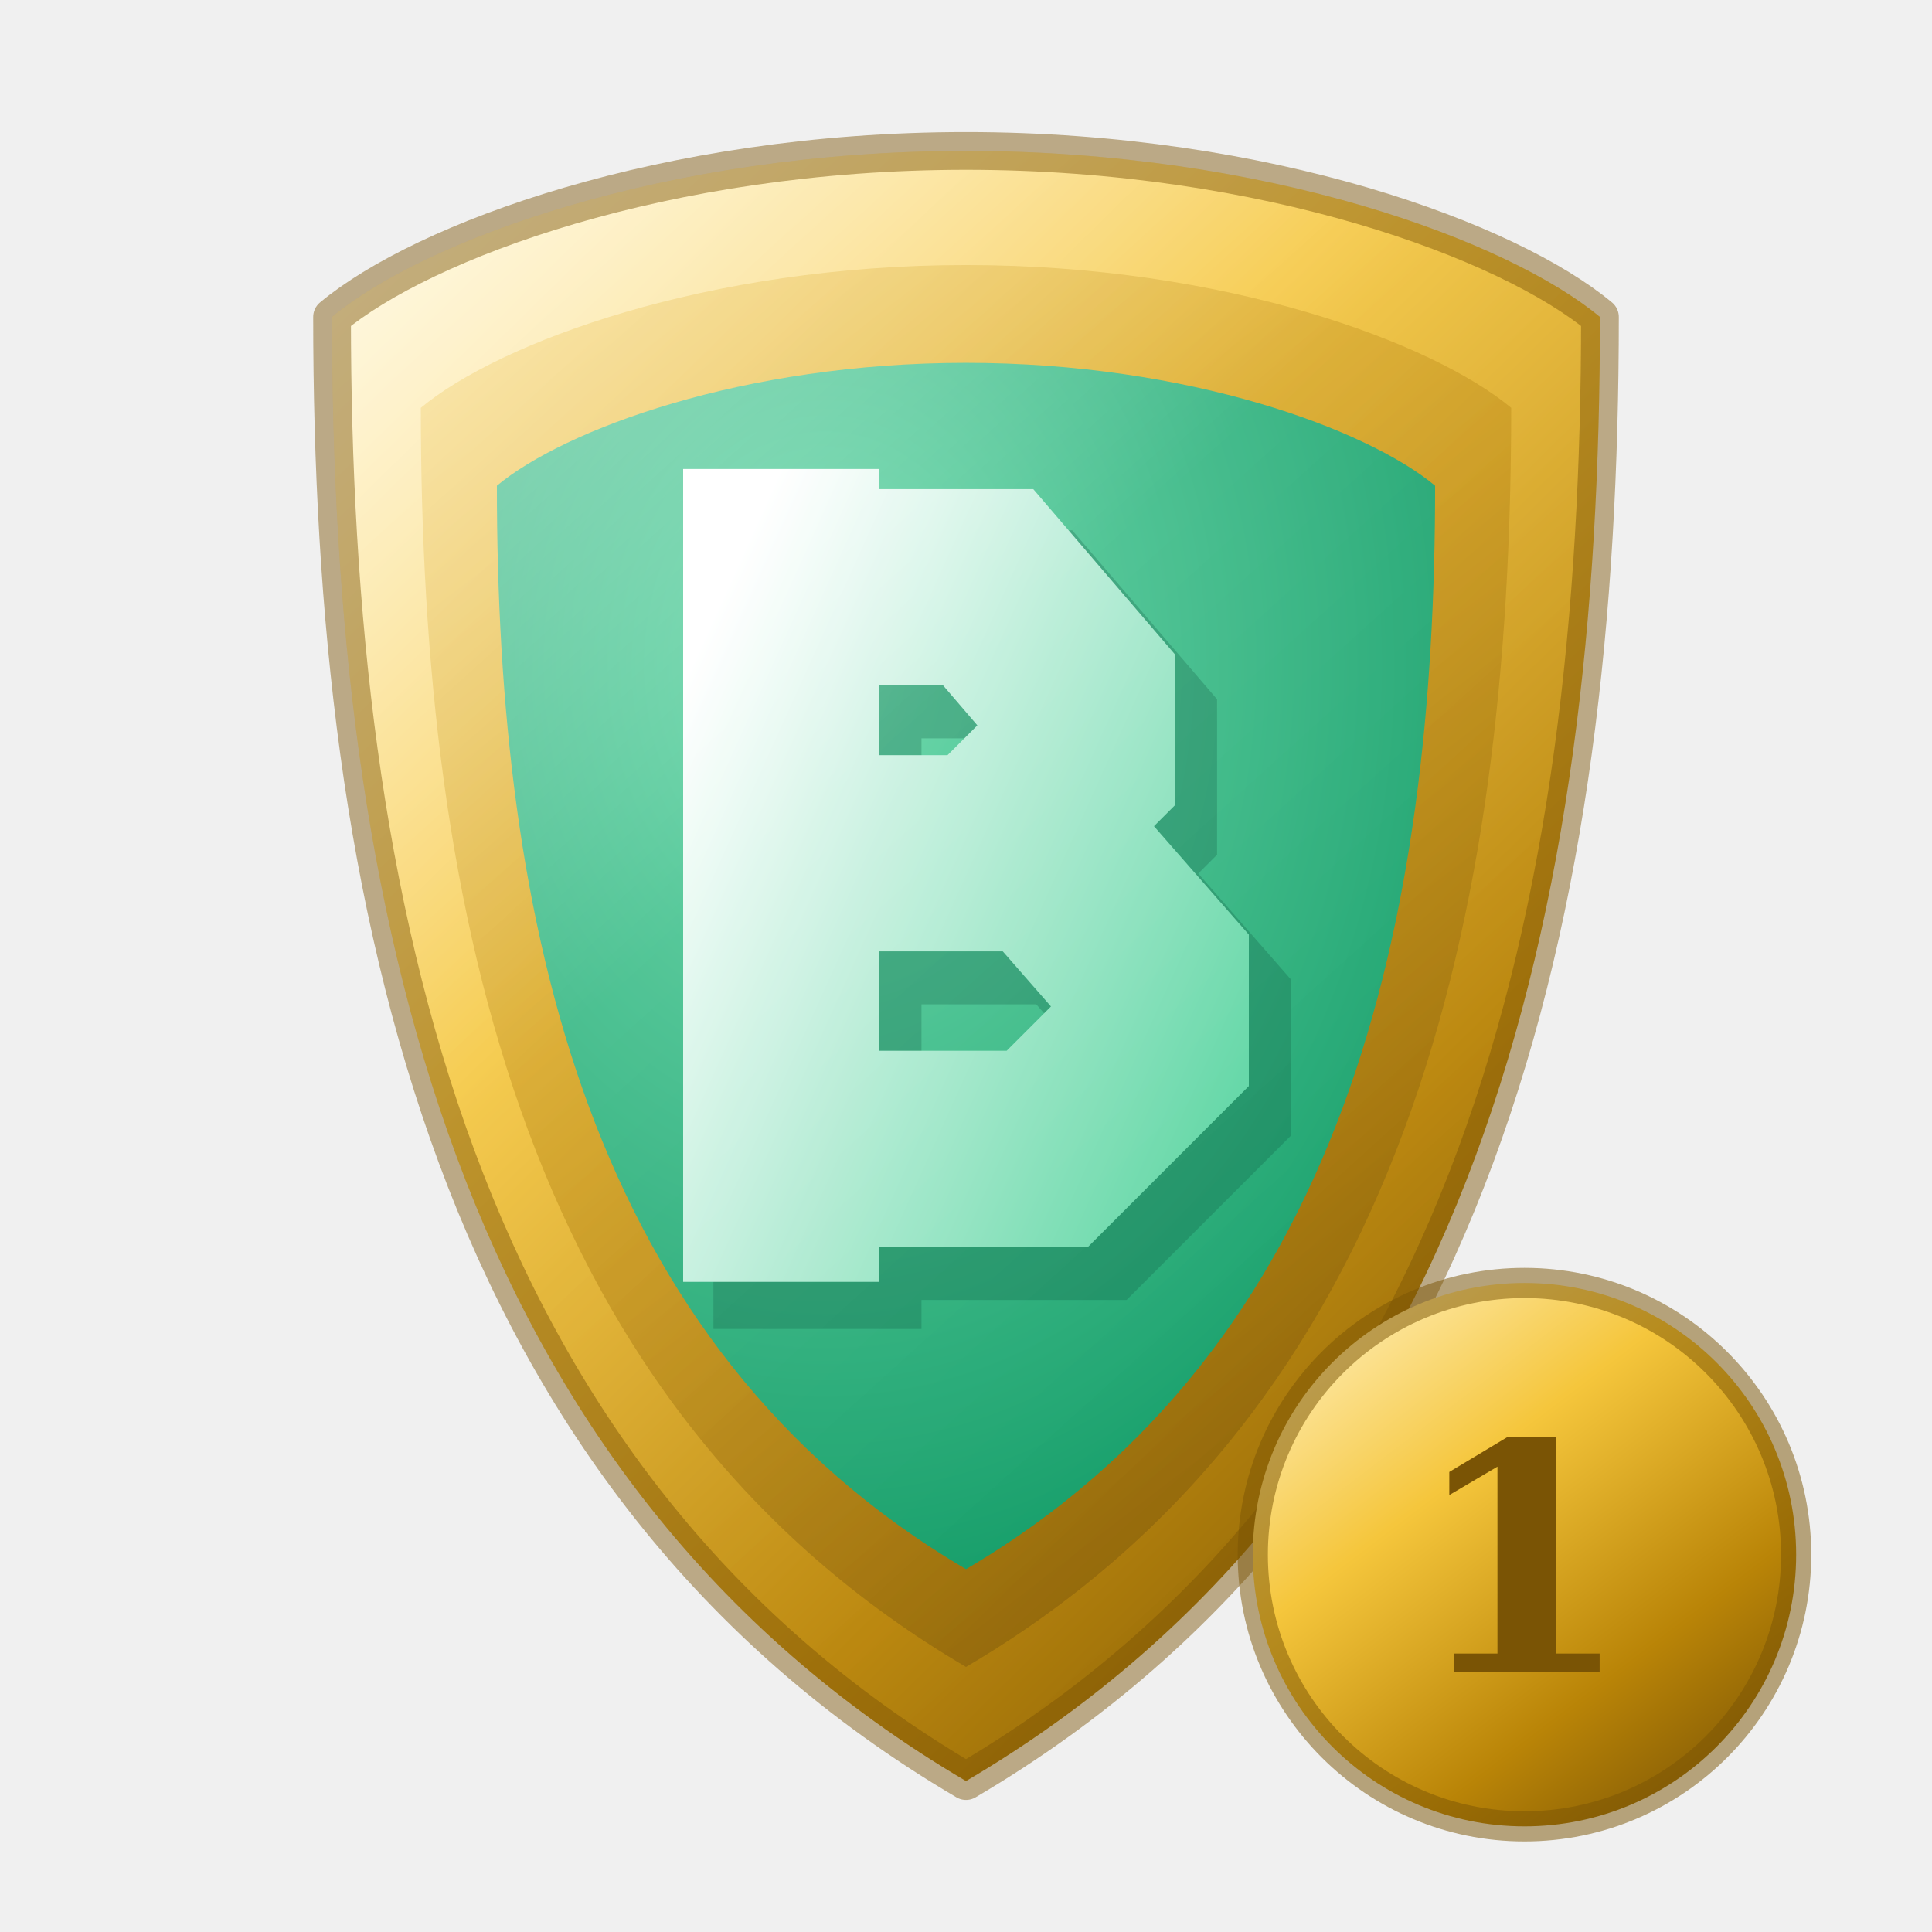
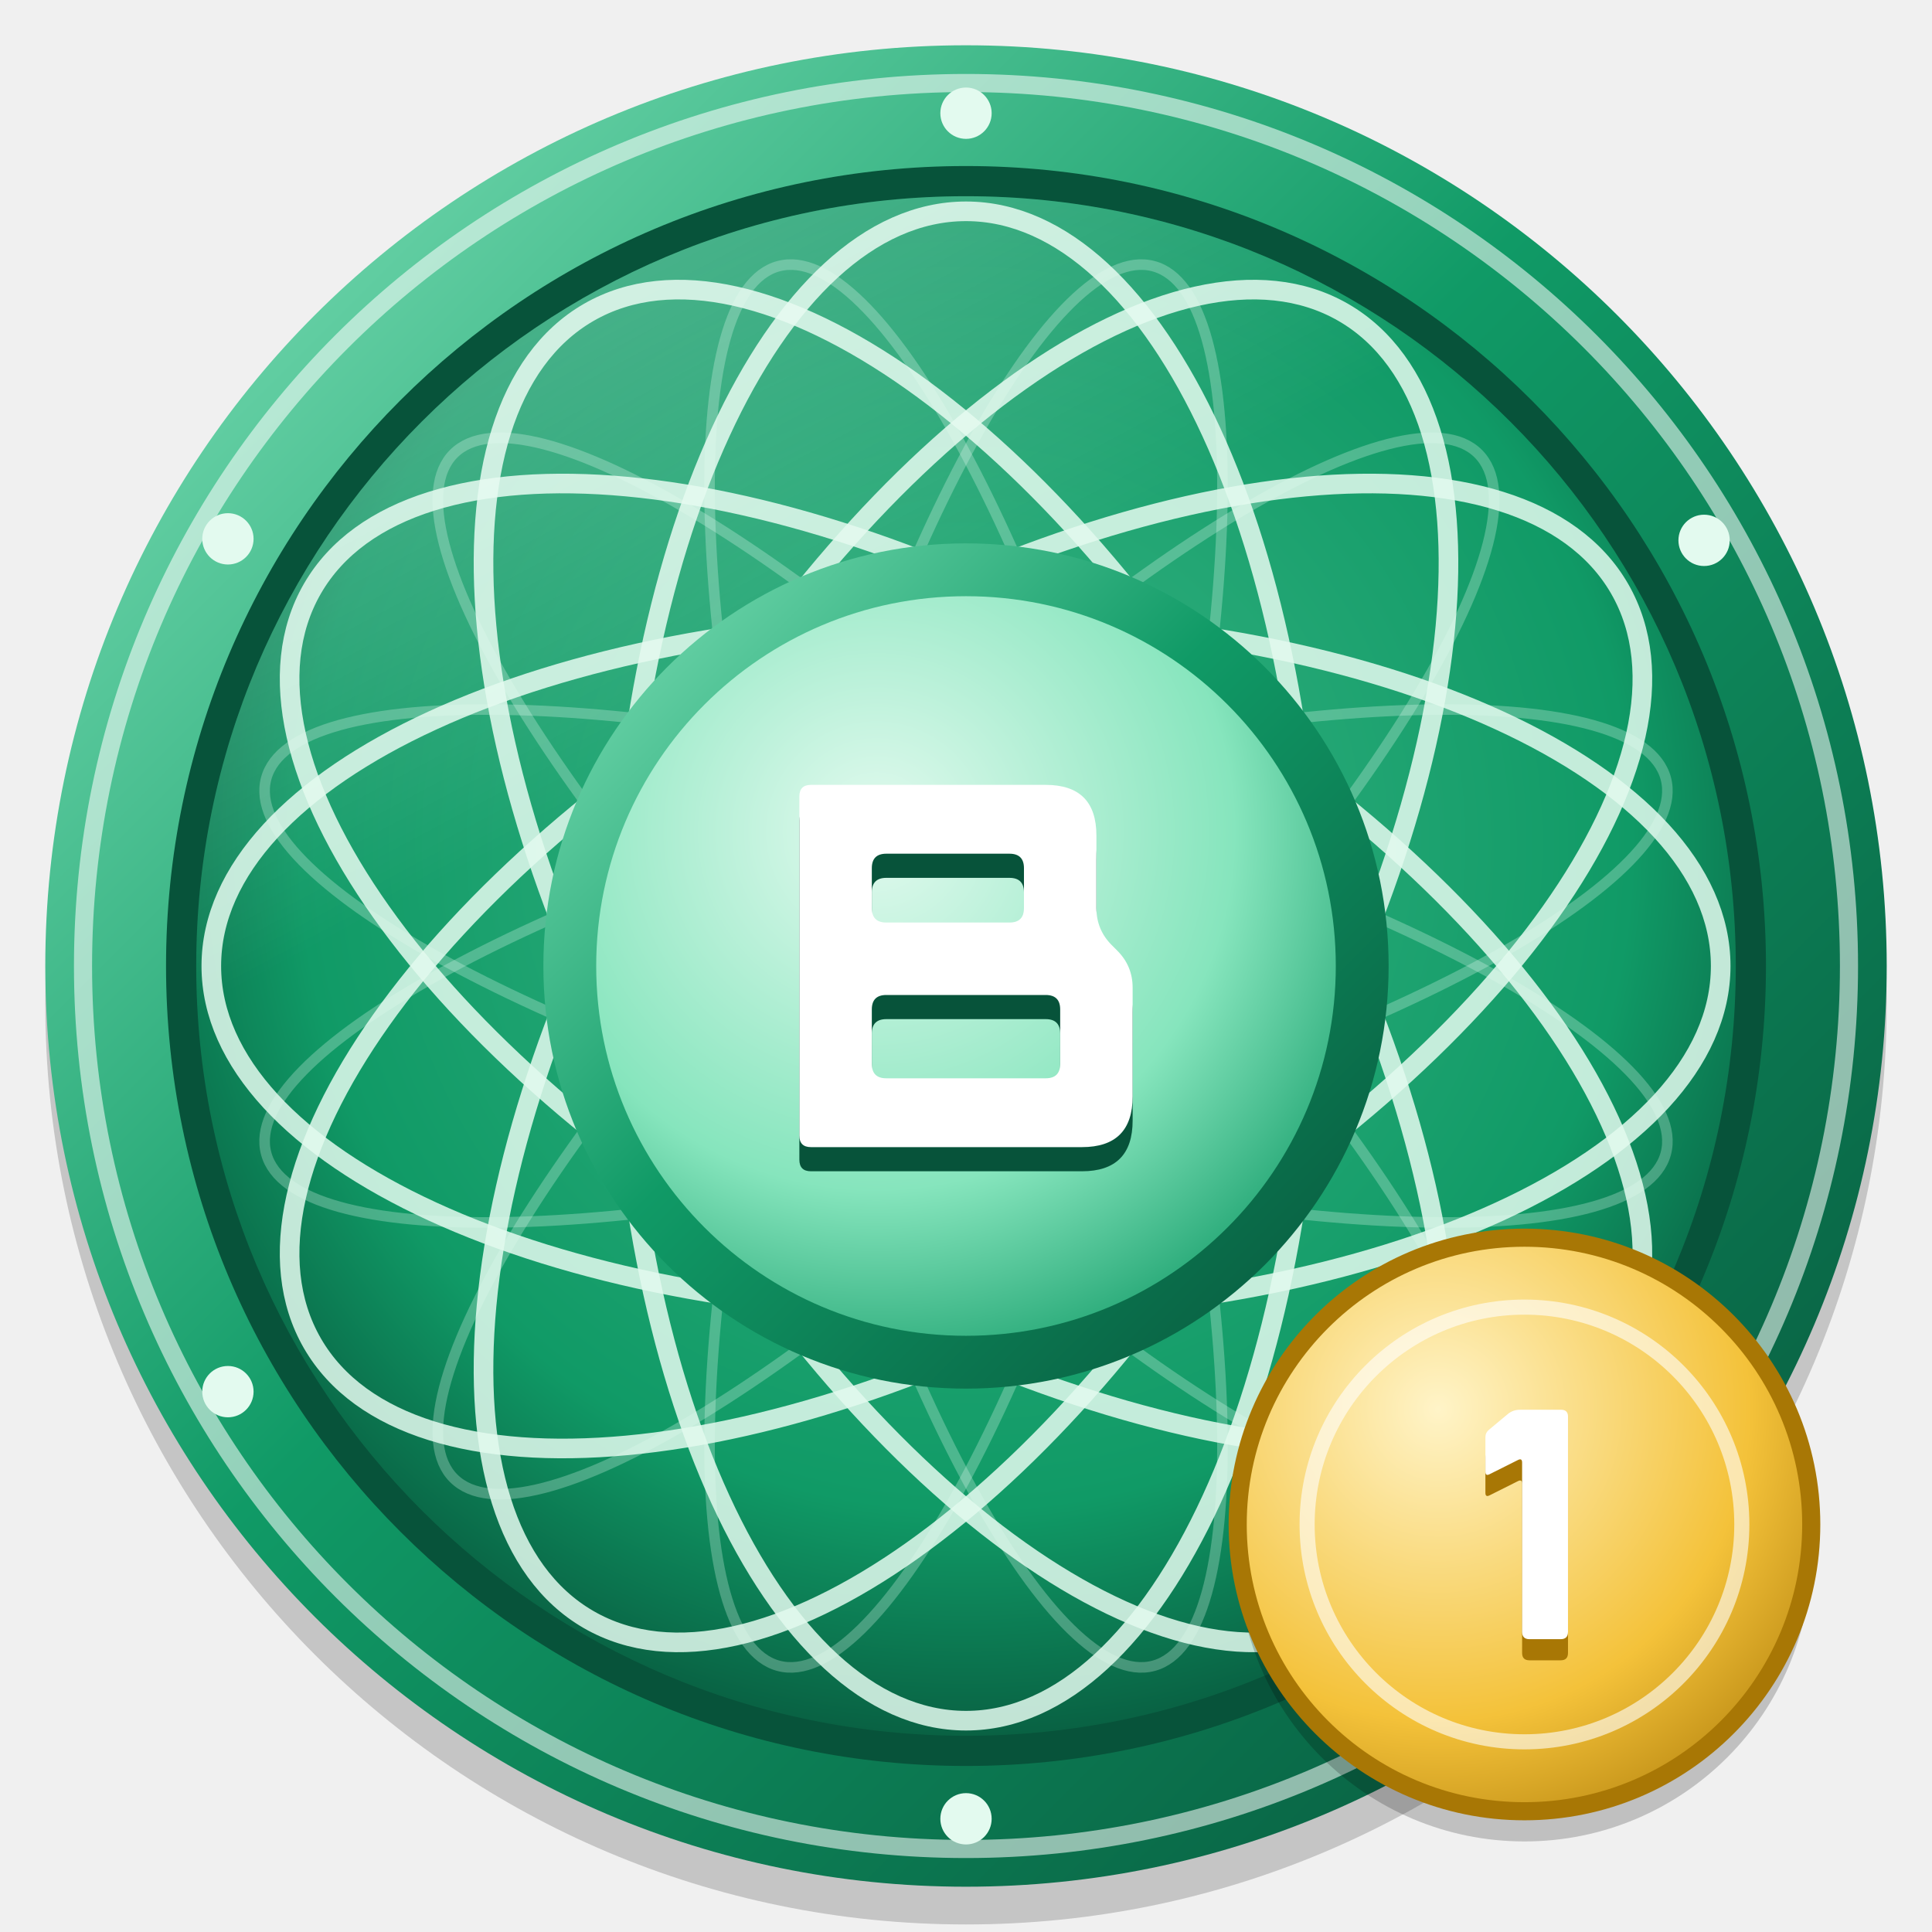
- <svg xmlns="http://www.w3.org/2000/svg" width="128" height="128" viewBox="0 0 128 128" fill="none">
+ <svg xmlns="http://www.w3.org/2000/svg" viewBox="0 0 128 128" fill="none">
  <defs>
-     <linearGradient id="Lbetashieldlogo1p" x1="12%" y1="0%" x2="88%" y2="100%">
-       <stop offset="0" stop-color="#FFF0BE" stop-opacity="1" />
-       <stop offset="0.35" stop-color="#F5C63C" stop-opacity="1" />
-       <stop offset="0.72" stop-color="#B98407" stop-opacity="1" />
-       <stop offset="1" stop-color="#7A5405" stop-opacity="1" />
+     <linearGradient id="robeta1rim" x1="0" y1="0" x2="1" y2="1">
+       <stop offset="0" stop-color="#86E5BD" />
+       <stop offset=".45" stop-color="#109A66" />
+       <stop offset="1" stop-color="#07533A" />
    </linearGradient>
-     <linearGradient id="Lbetashieldlogo1i" x1="0%" y1="0%" x2="60%" y2="100%">
-       <stop offset="0" stop-color="#F5C63C" stop-opacity="1" />
-       <stop offset="0.55" stop-color="#B98407" stop-opacity="1" />
-       <stop offset="1" stop-color="#7A5405" stop-opacity="1" />
+     <radialGradient id="robeta1face" cx=".5" cy=".42" r=".62">
+       <stop offset="0" stop-color="#39B484" />
+       <stop offset=".7" stop-color="#109A66" />
+       <stop offset="1" stop-color="#07533A" />
+     </radialGradient>
+     <radialGradient id="robeta1med" cx=".38" cy=".32" r=".8">
+       <stop offset="0" stop-color="#E3FAEF" />
+       <stop offset=".6" stop-color="#86E5BD" />
+       <stop offset="1" stop-color="#109A66" />
+     </radialGradient>
+     <linearGradient id="robeta1shine" x1="0" y1="0" x2=".7" y2="1">
+       <stop offset="0" stop-color="#fff" stop-opacity=".5" />
+       <stop offset=".5" stop-color="#fff" stop-opacity="0" />
    </linearGradient>
-     <linearGradient id="Lbetashieldlogo1g" x1="0%" y1="0%" x2="70%" y2="100%">
-       <stop offset="0" stop-color="#FFFFFF" stop-opacity="0.55" />
-       <stop offset="0.45" stop-color="#FFFFFF" stop-opacity="0.1" />
-       <stop offset="1" stop-color="#FFFFFF" stop-opacity="0" />
-     </linearGradient>
-     <radialGradient id="Lbetashieldlogo1c" cx="35%" cy="25%" r="80%">
-       <stop offset="0" stop-color="#5FD6A4" stop-opacity="1" />
-       <stop offset="1" stop-color="#0E9A64" stop-opacity="1" />
+     <clipPath id="robeta1clip">
+       <circle cx="64" cy="64" r="51" />
+     </clipPath>
+   </defs>
+   <circle cx="64" cy="66.5" r="61" fill="#000" opacity=".18" />
+   <circle cx="64" cy="64" r="61" fill="url(#robeta1rim)" />
+   <circle cx="64" cy="64" r="58.5" fill="none" stroke="#fff" stroke-opacity=".55" stroke-width="1.2" />
+   <circle cx="64.0" cy="7.5" r="1.7" fill="#E3FAEF" />
+   <circle cx="112.9" cy="35.8" r="1.7" fill="#E3FAEF" />
+   <circle cx="112.9" cy="92.2" r="1.7" fill="#E3FAEF" />
+   <circle cx="64.0" cy="120.5" r="1.7" fill="#E3FAEF" />
+   <circle cx="15.1" cy="92.2" r="1.7" fill="#E3FAEF" />
+   <circle cx="15.1" cy="35.7" r="1.7" fill="#E3FAEF" />
+   <circle cx="64" cy="64" r="53" fill="#07533A" />
+   <circle cx="64" cy="64" r="51" fill="url(#robeta1face)" />
+   <g clip-path="url(#robeta1clip)">
+     <ellipse cx="64" cy="64" rx="48" ry="12" fill="none" stroke="#E3FAEF" stroke-opacity=".28" stroke-width=".7" transform="rotate(15.00 64 64)" />
+     <ellipse cx="64" cy="64" rx="48" ry="12" fill="none" stroke="#E3FAEF" stroke-opacity=".28" stroke-width=".7" transform="rotate(45.00 64 64)" />
+     <ellipse cx="64" cy="64" rx="48" ry="12" fill="none" stroke="#E3FAEF" stroke-opacity=".28" stroke-width=".7" transform="rotate(75.00 64 64)" />
+     <ellipse cx="64" cy="64" rx="48" ry="12" fill="none" stroke="#E3FAEF" stroke-opacity=".28" stroke-width=".7" transform="rotate(105.00 64 64)" />
+     <ellipse cx="64" cy="64" rx="48" ry="12" fill="none" stroke="#E3FAEF" stroke-opacity=".28" stroke-width=".7" transform="rotate(135.00 64 64)" />
+     <ellipse cx="64" cy="64" rx="48" ry="12" fill="none" stroke="#E3FAEF" stroke-opacity=".28" stroke-width=".7" transform="rotate(165.00 64 64)" />
+     <ellipse cx="64" cy="64" rx="50" ry="23" fill="none" stroke="#E3FAEF" stroke-opacity=".85" stroke-width="1.3" transform="rotate(0.00 64 64)" />
+     <ellipse cx="64" cy="64" rx="50" ry="23" fill="none" stroke="#E3FAEF" stroke-opacity=".85" stroke-width="1.3" transform="rotate(30.00 64 64)" />
+     <ellipse cx="64" cy="64" rx="50" ry="23" fill="none" stroke="#E3FAEF" stroke-opacity=".85" stroke-width="1.3" transform="rotate(60.00 64 64)" />
+     <ellipse cx="64" cy="64" rx="50" ry="23" fill="none" stroke="#E3FAEF" stroke-opacity=".85" stroke-width="1.3" transform="rotate(90.00 64 64)" />
+     <ellipse cx="64" cy="64" rx="50" ry="23" fill="none" stroke="#E3FAEF" stroke-opacity=".85" stroke-width="1.3" transform="rotate(120.00 64 64)" />
+     <ellipse cx="64" cy="64" rx="50" ry="23" fill="none" stroke="#E3FAEF" stroke-opacity=".85" stroke-width="1.3" transform="rotate(150.00 64 64)" />
+     <path d="M0 0 H128 L0 100 Z" fill="url(#robeta1shine)" />
+   </g>
+   <circle cx="64" cy="64" r="28" fill="url(#robeta1rim)" />
+   <circle cx="64" cy="64" r="24.5" fill="url(#robeta1med)" />
+   <g transform="translate(0 1.6)">
+     <path d="M3.20 0.00 L68.00 0.00 Q82.00 0.00 82.00 14.00 L82.00 34.00 Q82.00 40.00 86.24 44.24 L87.76 45.76 Q92.00 50.00 92.00 56.00 L92.00 86.00 Q92.00 100.00 78.00 100.00 L3.20 100.00 Q0.00 100.00 0.00 96.80 L0.00 3.20 Q0.00 0.00 3.20 0.00 Z M20.00 23.00 L20.00 34.00 Q20.00 38.00 24.00 38.00 L58.00 38.00 Q62.00 38.00 62.00 34.00 L62.00 23.00 Q62.00 19.00 58.00 19.00 L24.00 19.00 Q20.00 19.00 20.00 23.00 Z M20.00 62.00 L20.00 77.00 Q20.00 81.00 24.00 81.00 L68.00 81.00 Q72.00 81.00 72.00 77.00 L72.00 62.00 Q72.00 58.00 68.00 58.00 L24.00 58.00 Q20.00 58.00 20.00 62.00 Z" fill="#07533A" fill-rule="evenodd" transform="translate(52.96 52.00) scale(0.24)" />
+   </g>
+   <path d="M3.20 0.00 L68.00 0.00 Q82.00 0.00 82.00 14.00 L82.00 34.00 Q82.00 40.00 86.24 44.24 L87.76 45.76 Q92.00 50.00 92.00 56.00 L92.00 86.00 Q92.00 100.00 78.00 100.00 L3.20 100.00 Q0.00 100.00 0.00 96.80 L0.00 3.20 Q0.00 0.00 3.20 0.00 Z M20.00 23.00 L20.00 34.00 Q20.00 38.00 24.00 38.00 L58.00 38.00 Q62.00 38.00 62.00 34.00 L62.00 23.00 Q62.00 19.00 58.00 19.00 L24.00 19.00 Q20.00 19.00 20.00 23.00 Z M20.00 62.00 L20.00 77.00 Q20.00 81.00 24.00 81.00 L68.00 81.00 Q72.00 81.00 72.00 77.00 L72.00 62.00 Q72.00 58.00 68.00 58.00 L24.00 58.00 Q20.00 58.00 20.00 62.00 Z" fill="#fff" fill-rule="evenodd" transform="translate(52.96 52.00) scale(0.24)" />
+   <defs>
+     <radialGradient id="robeta1pt" cx=".35" cy=".3" r=".9">
+       <stop offset="0" stop-color="#FFF4C8" />
+       <stop offset=".6" stop-color="#F4C23A" />
+       <stop offset="1" stop-color="#A87705" />
    </radialGradient>
  </defs>
-   <path d="M64 10 C84 10 100 16 106 21 C106 60 98 98 64 118 C30 98 22 60 22 21 C28 16 44 10 64 10 Z" fill="url(#Lbetashieldlogo1p)" />
-   <g transform="translate(64,64) scale(.86) translate(-64,-64)">
-     <path d="M64 10 C84 10 100 16 106 21 C106 60 98 98 64 118 C30 98 22 60 22 21 C28 16 44 10 64 10 Z" fill="url(#Lbetashieldlogo1i)" opacity=".55" />
+   <circle cx="101" cy="103" r="19" fill="#000" opacity=".2" />
+   <circle cx="101" cy="101" r="19" fill="url(#robeta1pt)" stroke="#A87705" stroke-width="1.2" />
+   <circle cx="101" cy="101" r="14.4" fill="none" stroke="#fff" stroke-opacity=".6" stroke-width="1" />
+   <g transform="translate(0 1.4)">
+     <path d="M21.00 0.00 L39.00 0.00 Q42.00 0.00 42.00 3.00 L42.00 96.80 Q42.00 100.00 38.80 100.00 L25.20 100.00 Q22.00 100.00 22.00 96.80 L22.00 23.00 Q22.00 21.00 20.21 21.89 L7.79 28.11 Q6.00 29.00 6.00 27.00 L6.00 12.00 Q6.00 10.00 7.54 8.72 L15.70 1.92 Q18.00 0.00 21.00 0.00 Z" fill="#A87705" transform="translate(97.50 93.40) scale(0.152)" />
  </g>
-   <g transform="translate(64,64) scale(.74) translate(-64,-64)">
-     <path d="M64 10 C84 10 100 16 106 21 C106 60 98 98 64 118 C30 98 22 60 22 21 C28 16 44 10 64 10 Z" fill="url(#Lbetashieldlogo1c)" />
-   </g>
-   <defs>
-     <linearGradient id="gLbetashieldlogo1logo" x1="0%" y1="0%" x2="100%" y2="100%">
-       <stop offset="0" stop-color="#FFFFFF" />
-       <stop offset="1" stop-color="#5FD6A4" />
-     </linearGradient>
-   </defs>
-   <g transform="translate(64.00 58.00) scale(0.4896) translate(-63.00 -65.00)">
-     <path d="M38 10 V120 M38 26 H66 L78 40 V50 L66 62 H38 M38 62 H74 L88 78 V88 L74 102 H38" fill="none" stroke-linecap="butt" stroke-linejoin="miter" stroke-miterlimit="2" stroke="#0A6244" stroke-opacity=".34" stroke-width="28.15" transform="translate(4.90 6.37)" />
-     <path d="M38 10 V120 M38 26 H66 L78 40 V50 L66 62 H38 M38 62 H74 L88 78 V88 L74 102 H38" fill="none" stroke-linecap="butt" stroke-linejoin="miter" stroke-miterlimit="2" stroke="url(#gLbetashieldlogo1logo)" stroke-width="26.55" />
-   </g>
-   <path d="M64 10 C84 10 100 16 106 21 C106 60 98 98 64 118 C30 98 22 60 22 21 C28 16 44 10 64 10 Z" fill="url(#Lbetashieldlogo1g)" />
-   <path d="M64 10 C84 10 100 16 106 21 C106 60 98 98 64 118 C30 98 22 60 22 21 C28 16 44 10 64 10 Z" fill="none" stroke="#7A5405" stroke-opacity=".45" stroke-width="2.5" stroke-linejoin="round" />
-   <circle cx="101" cy="103" r="18" fill="url(#Lbetashieldlogo1p)" stroke="#7A5405" stroke-opacity=".5" stroke-width="2" />
-   <path d="M96.34 110.79V109.55H99.21V97.17L96.02 99.05V97.52L99.87 95.21H103.10V109.55H105.98V110.79Z" fill="#7A5405" />
+   <path d="M21.00 0.00 L39.00 0.00 Q42.00 0.00 42.00 3.00 L42.00 96.80 Q42.00 100.00 38.80 100.00 L25.20 100.00 Q22.00 100.00 22.00 96.80 L22.00 23.00 Q22.00 21.00 20.21 21.89 L7.79 28.11 Q6.00 29.00 6.00 27.00 L6.00 12.00 Q6.00 10.00 7.54 8.72 L15.70 1.92 Q18.00 0.00 21.00 0.00 Z" fill="#fff" transform="translate(97.50 93.40) scale(0.152)" />
</svg>
